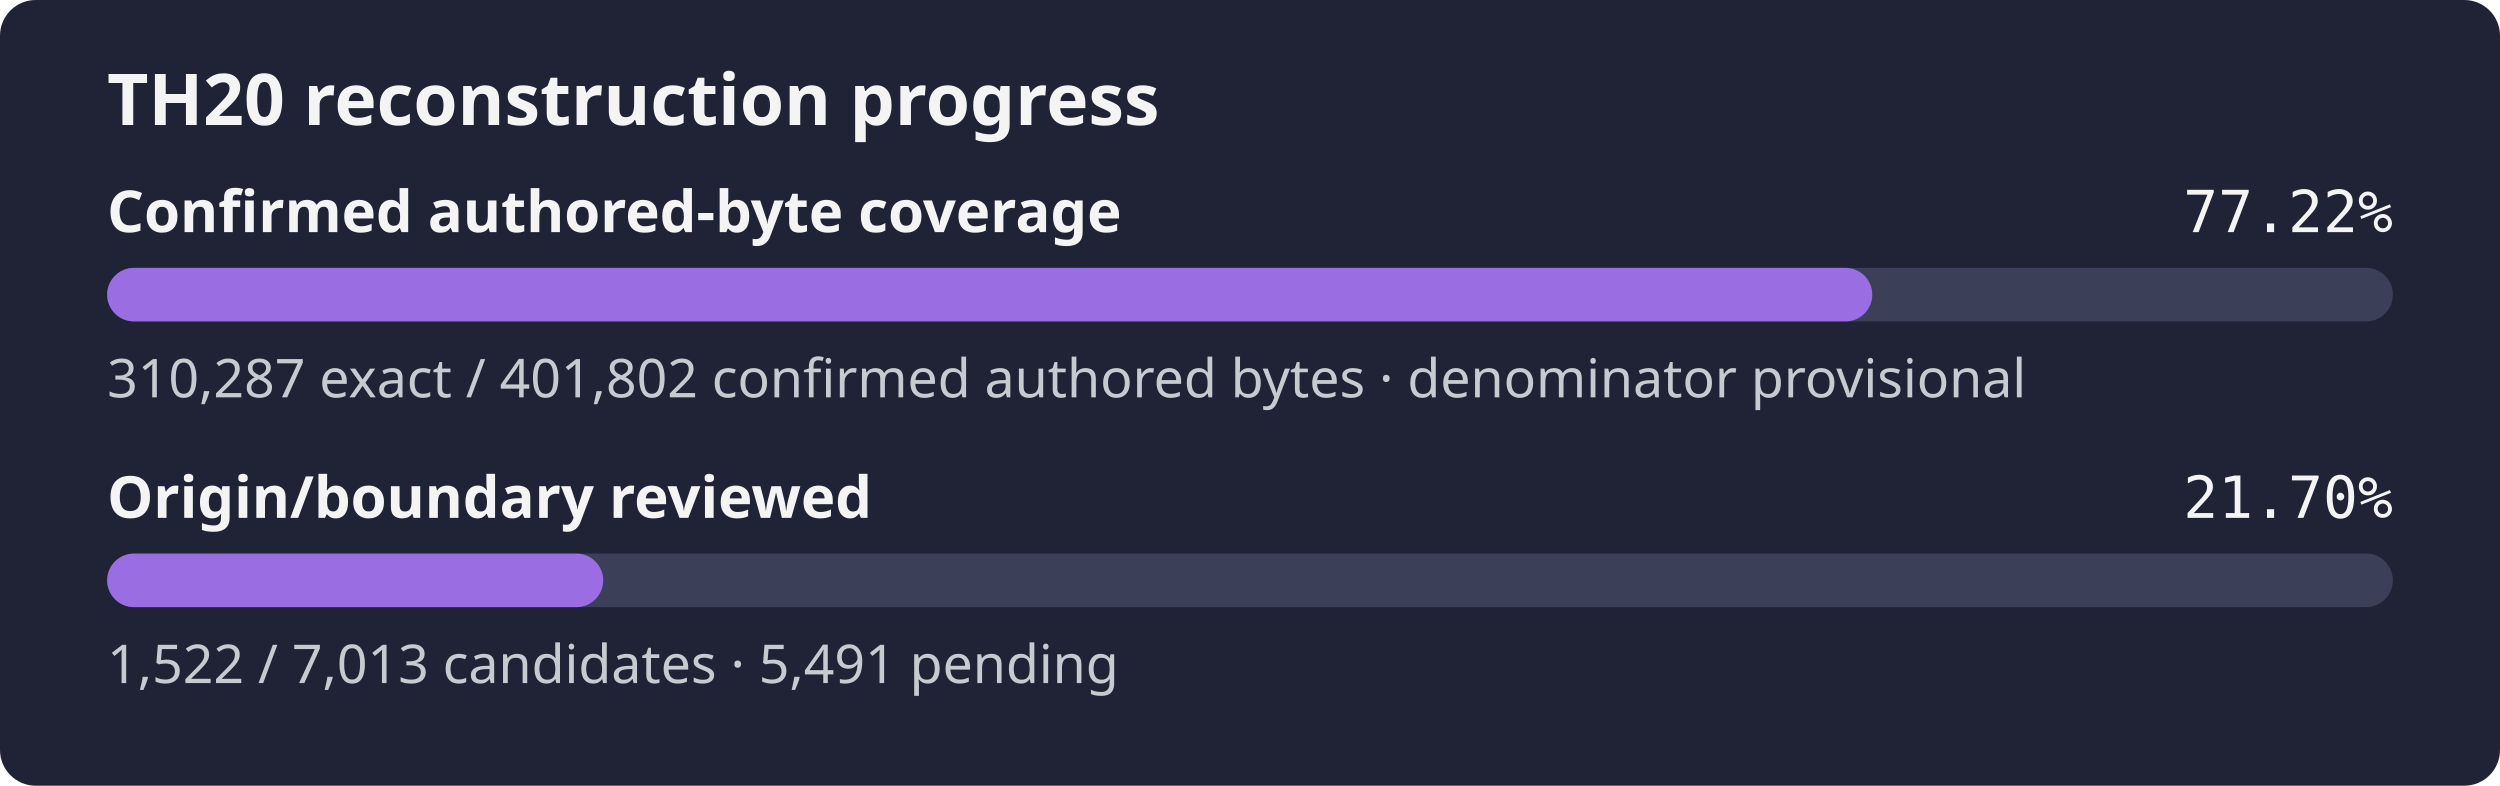
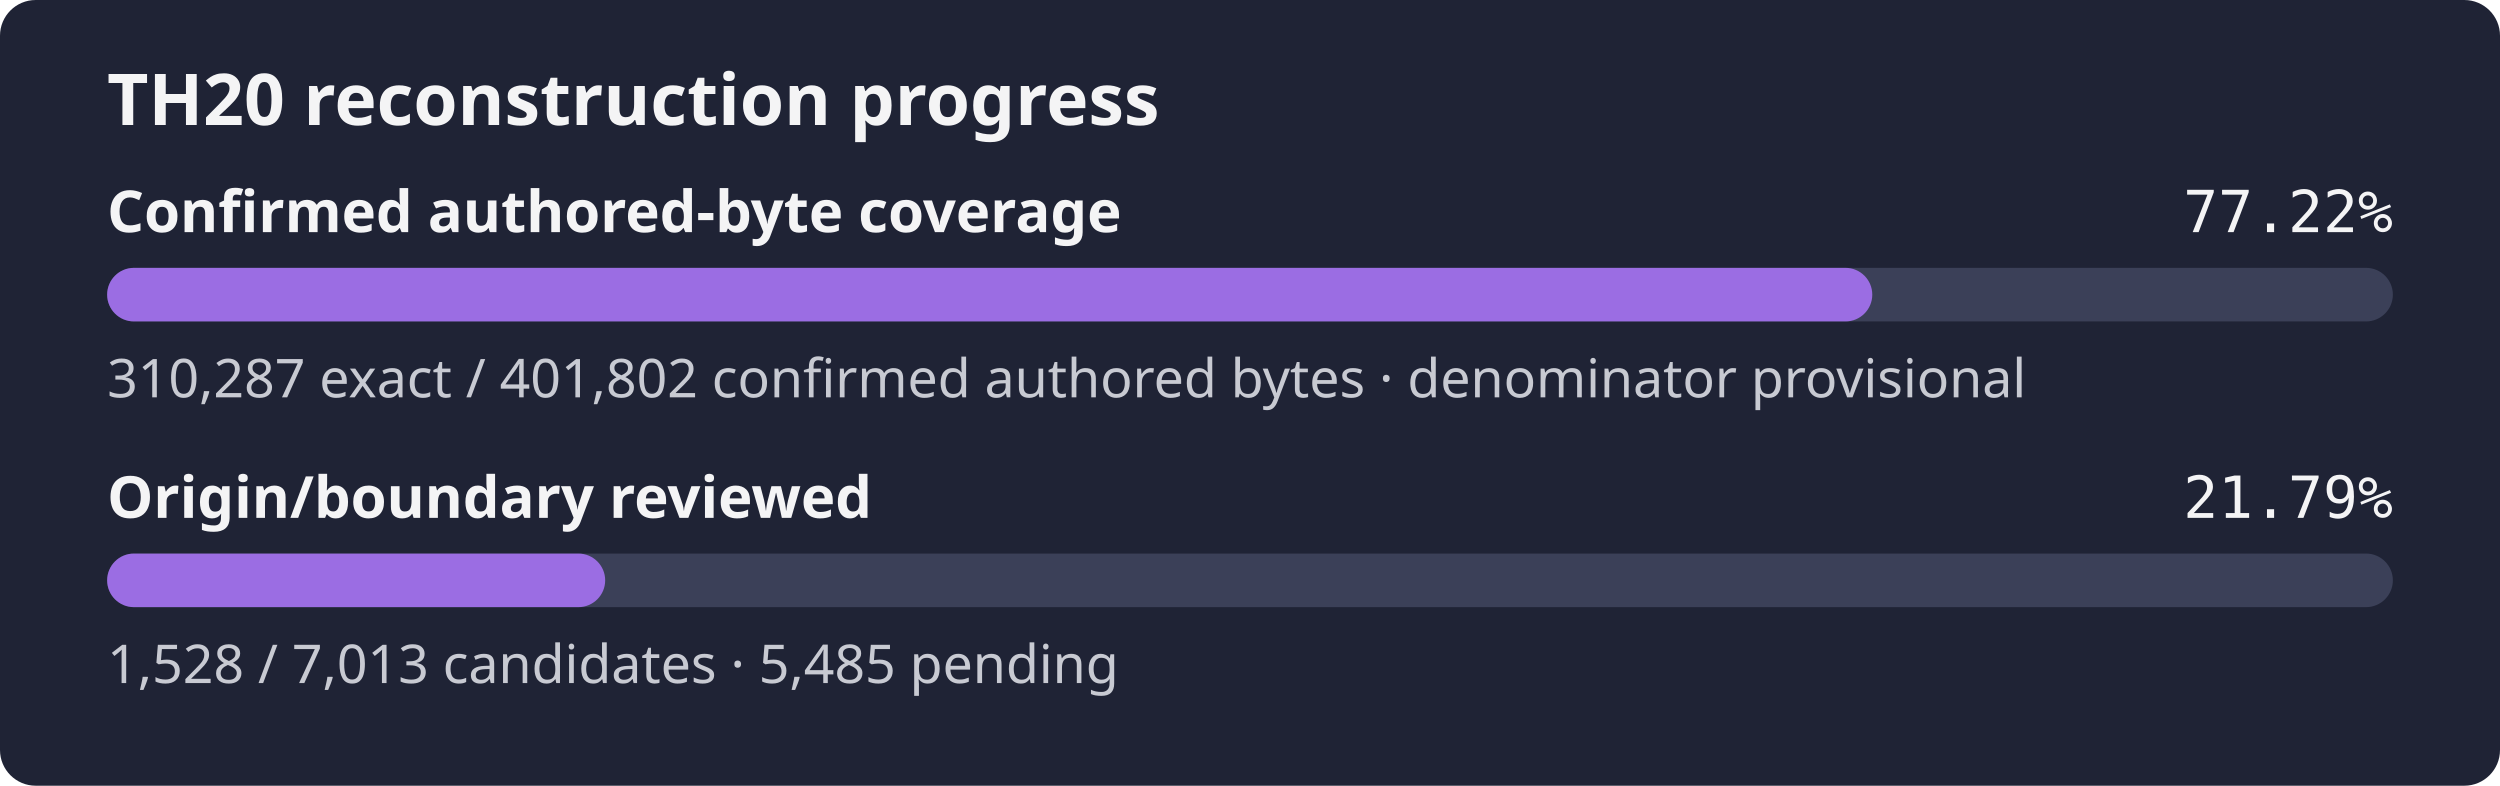
- <svg xmlns="http://www.w3.org/2000/svg" width="560" height="176" role="img" aria-label="TH20 reconstruction progress: 77.22% of the confirmed authored-byte set is exact, origin review 21.70%">
+ <svg xmlns="http://www.w3.org/2000/svg" width="560" height="176" role="img" aria-label="TH20 reconstruction progress: 77.22% of the confirmed authored-byte set is exact, origin review 21.79%">
  <rect width="560" height="176" rx="8" fill="#1f2335" />
  <text x="24" y="28" fill="#f4f4f5" font-family="sans-serif" font-size="16" font-weight="600">TH20 reconstruction progress</text>
  <text x="24" y="52" fill="#f4f4f5" font-family="sans-serif" font-size="13" font-weight="600">Confirmed authored-byte coverage</text>
  <text x="536" y="52" fill="#f4f4f5" text-anchor="end" font-family="monospace" font-size="13">77.22%</text>
  <rect x="24" y="60" width="512" height="12" rx="6" fill="#3b4058" />
  <rect x="24" y="60" width="395.39" height="12" rx="6" fill="#9b6de3" />
  <text x="24" y="89" fill="#c8cad2" font-family="sans-serif" font-size="12">310,287 exact / 401,802 confirmed authored bytes · denominator provisional</text>
  <text x="24" y="116" fill="#f4f4f5" font-family="sans-serif" font-size="13" font-weight="600">Origin/boundary reviewed</text>
-   <text x="536" y="116" fill="#f4f4f5" text-anchor="end" font-family="monospace" font-size="13">21.70%</text>
+   <text x="536" y="116" fill="#f4f4f5" text-anchor="end" font-family="monospace" font-size="13">21.79%</text>
  <rect x="24" y="124" width="512" height="12" rx="6" fill="#3b4058" />
-   <rect x="24" y="124" width="111.12" height="12" rx="6" fill="#9b6de3" />
-   <text x="24" y="153" fill="#c8cad2" font-family="sans-serif" font-size="12">1,522 / 7,013 candidates · 5,491 pending</text>
+   <rect x="24" y="124" width="111.56" height="12" rx="6" fill="#9b6de3" />
+   <text x="24" y="153" fill="#c8cad2" font-family="sans-serif" font-size="12">1,528 / 7,013 candidates · 5,485 pending</text>
</svg>
